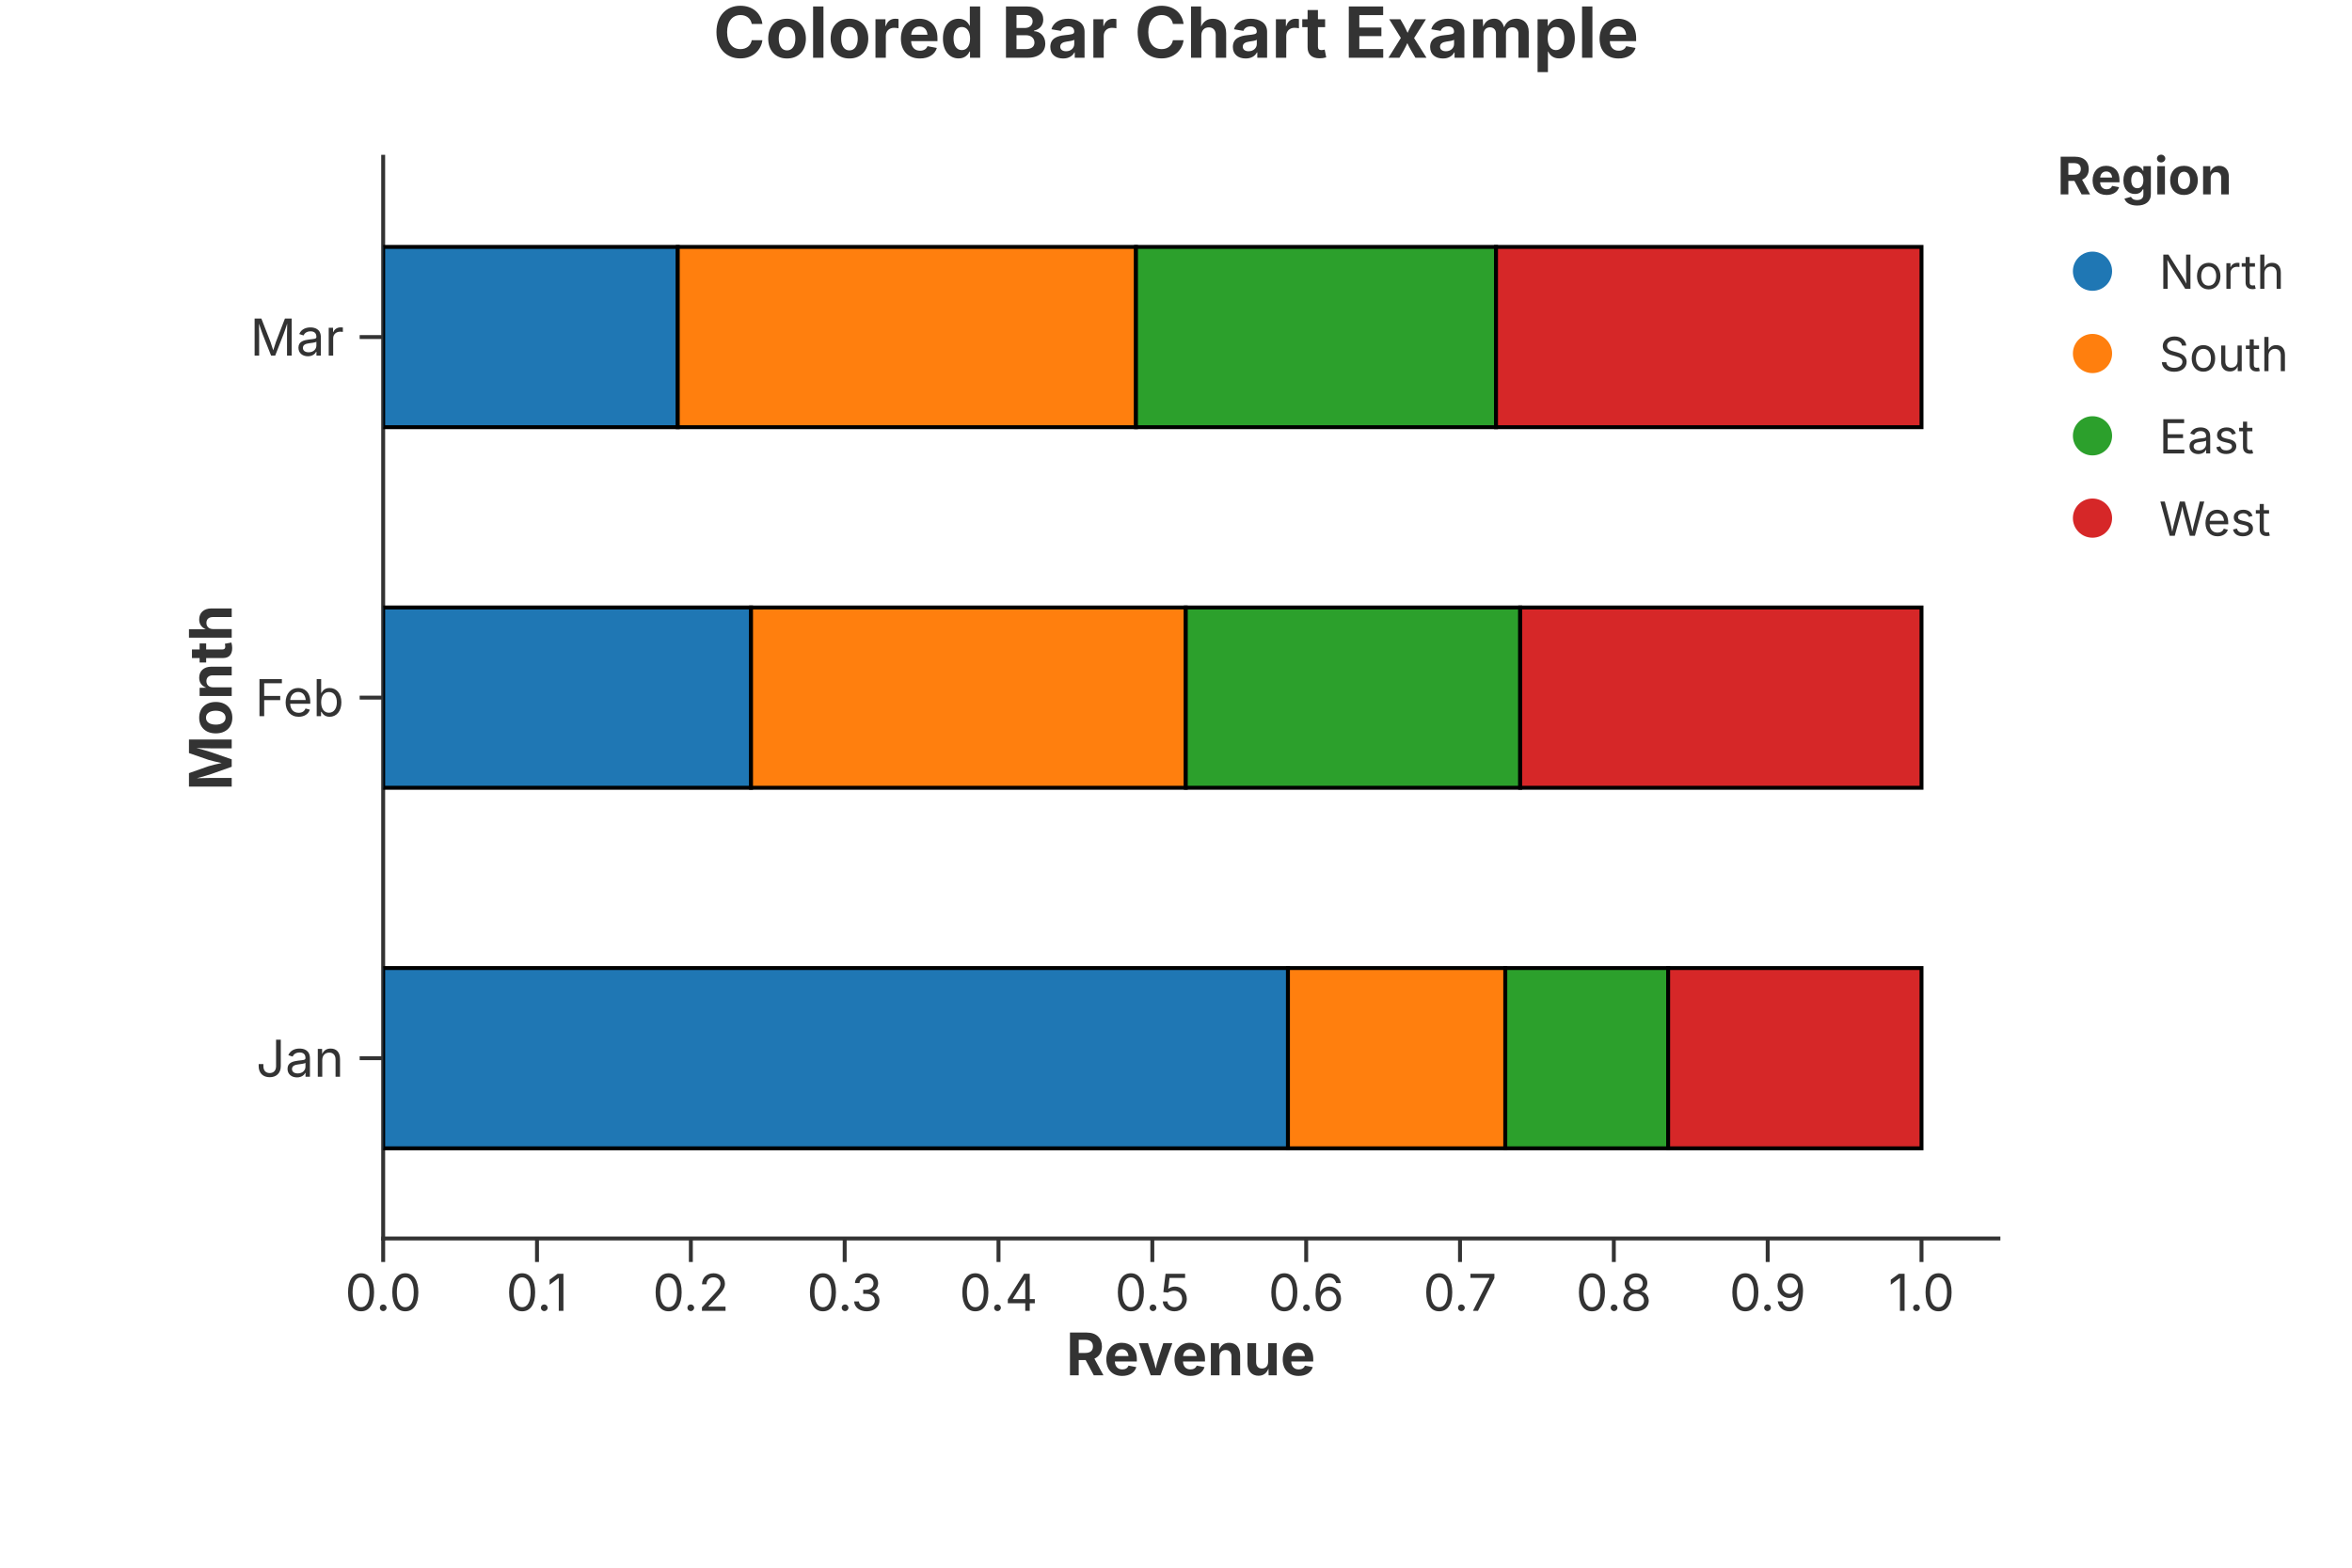
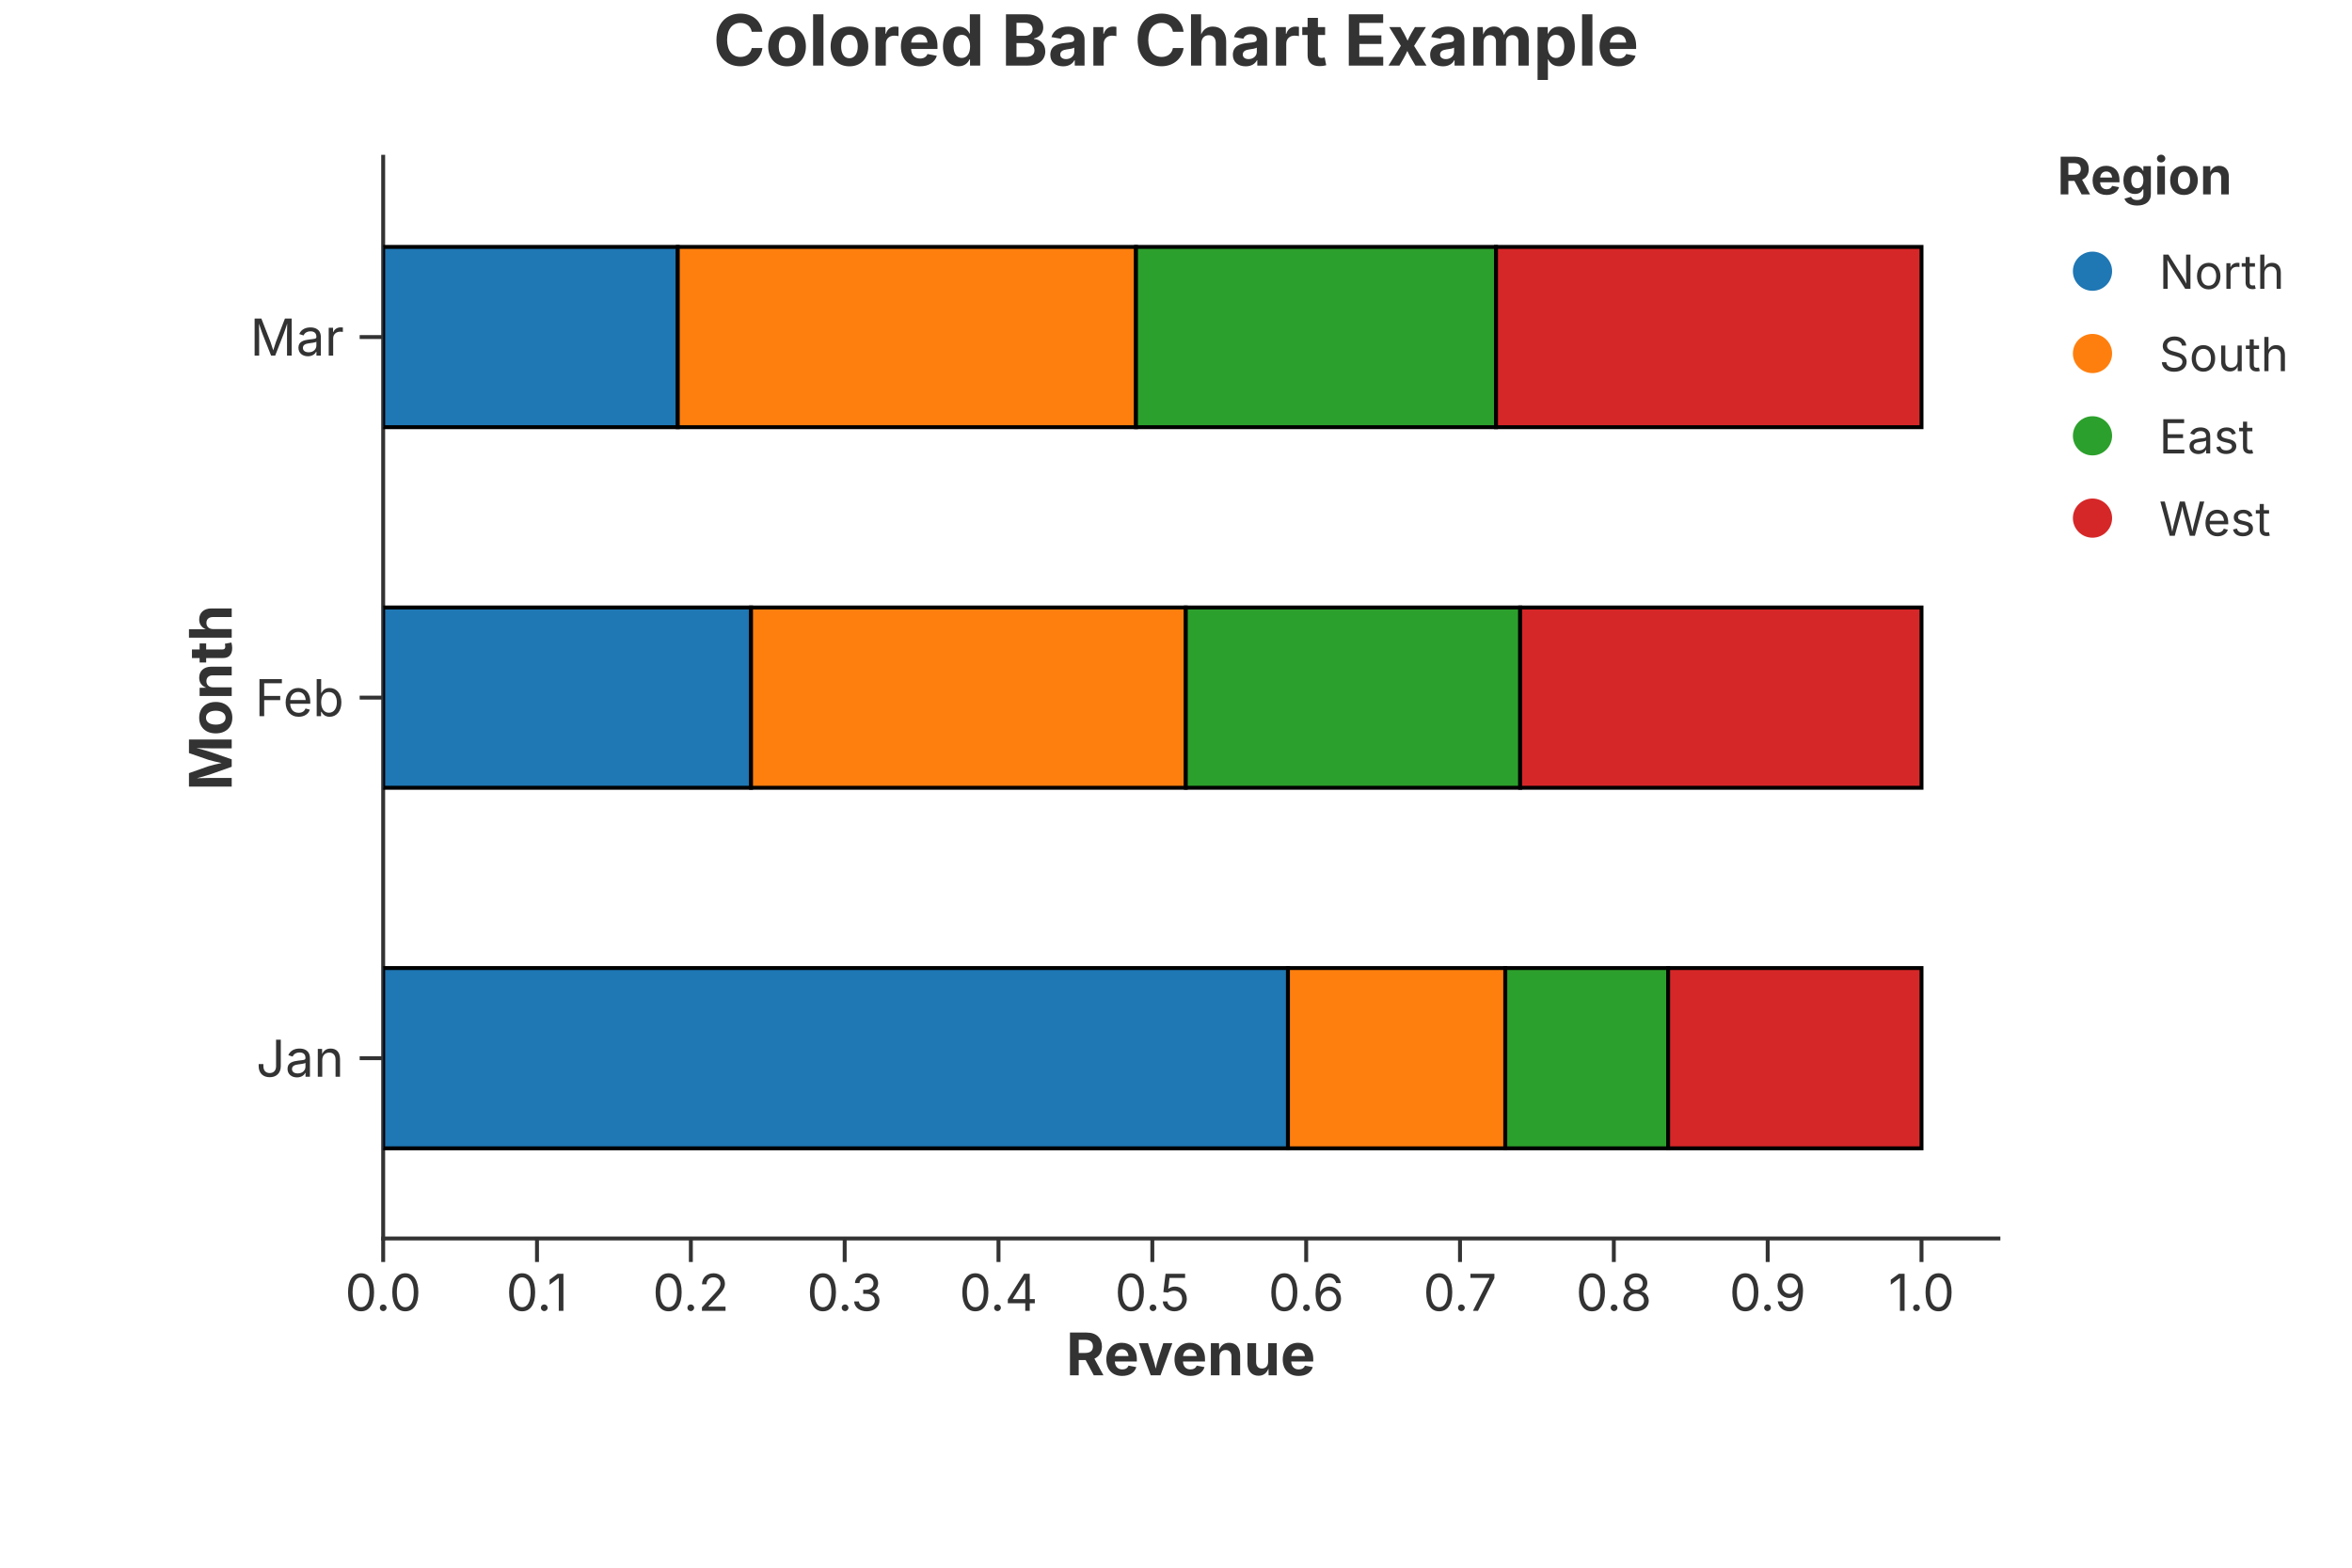
<svg xmlns="http://www.w3.org/2000/svg" width="600" height="400" viewBox="0 0 600 400">
  <rect width="100%" height="100%" fill="rgba(255,255,255,1.000)" />
-   <text x="300.00" y="8.00" text-anchor="middle" dominant-baseline="middle" font-family="Inter, -apple-system, BlinkMacSystemFont, 'Segoe UI', Roboto, Helvetica, Arial, 'PingFang SC', 'Microsoft YaHei', Ubuntu, Cantarell, 'Noto Sans', sans-serif" font-size="18" fill="rgba(51,51,51,1.000)" font-weight="bold">Colored Bar Chart Example</text>
+   <text x="300.00" y="10.00" text-anchor="middle" dominant-baseline="middle" font-family="Inter, -apple-system, BlinkMacSystemFont, 'Segoe UI', Roboto, Helvetica, Arial, 'PingFang SC', 'Microsoft YaHei', Ubuntu, Cantarell, 'Noto Sans', sans-serif" font-size="18" fill="rgba(51,51,51,1.000)" font-weight="bold">Colored Bar Chart Example</text>
  <line x1="97.75" y1="316.00" x2="509.80" y2="316.00" stroke="rgba(51,51,51,1.000)" stroke-width="1" stroke-linecap="square" />
  <line x1="97.75" y1="316.00" x2="97.75" y2="322.00" stroke="rgba(51,51,51,1.000)" stroke-width="1.0" />
  <text x="97.75" y="325.00" font-size="13" font-family="Inter, -apple-system, BlinkMacSystemFont, 'Segoe UI', Roboto, Helvetica, Arial, 'PingFang SC', 'Microsoft YaHei', Ubuntu, Cantarell, 'Noto Sans', sans-serif" fill="rgba(51,51,51,1.000)" text-anchor="middle" dominant-baseline="hanging">0.0</text>
  <line x1="136.99" y1="316.00" x2="136.99" y2="322.00" stroke="rgba(51,51,51,1.000)" stroke-width="1.0" />
  <text x="136.99" y="325.00" font-size="13" font-family="Inter, -apple-system, BlinkMacSystemFont, 'Segoe UI', Roboto, Helvetica, Arial, 'PingFang SC', 'Microsoft YaHei', Ubuntu, Cantarell, 'Noto Sans', sans-serif" fill="rgba(51,51,51,1.000)" text-anchor="middle" dominant-baseline="hanging">0.1</text>
  <line x1="176.24" y1="316.00" x2="176.24" y2="322.00" stroke="rgba(51,51,51,1.000)" stroke-width="1.0" />
  <text x="176.24" y="325.00" font-size="13" font-family="Inter, -apple-system, BlinkMacSystemFont, 'Segoe UI', Roboto, Helvetica, Arial, 'PingFang SC', 'Microsoft YaHei', Ubuntu, Cantarell, 'Noto Sans', sans-serif" fill="rgba(51,51,51,1.000)" text-anchor="middle" dominant-baseline="hanging">0.2</text>
  <line x1="215.48" y1="316.00" x2="215.48" y2="322.00" stroke="rgba(51,51,51,1.000)" stroke-width="1.0" />
  <text x="215.48" y="325.00" font-size="13" font-family="Inter, -apple-system, BlinkMacSystemFont, 'Segoe UI', Roboto, Helvetica, Arial, 'PingFang SC', 'Microsoft YaHei', Ubuntu, Cantarell, 'Noto Sans', sans-serif" fill="rgba(51,51,51,1.000)" text-anchor="middle" dominant-baseline="hanging">0.3</text>
  <line x1="254.72" y1="316.00" x2="254.72" y2="322.00" stroke="rgba(51,51,51,1.000)" stroke-width="1.0" />
  <text x="254.72" y="325.00" font-size="13" font-family="Inter, -apple-system, BlinkMacSystemFont, 'Segoe UI', Roboto, Helvetica, Arial, 'PingFang SC', 'Microsoft YaHei', Ubuntu, Cantarell, 'Noto Sans', sans-serif" fill="rgba(51,51,51,1.000)" text-anchor="middle" dominant-baseline="hanging">0.4</text>
  <line x1="293.96" y1="316.00" x2="293.96" y2="322.00" stroke="rgba(51,51,51,1.000)" stroke-width="1.0" />
  <text x="293.96" y="325.00" font-size="13" font-family="Inter, -apple-system, BlinkMacSystemFont, 'Segoe UI', Roboto, Helvetica, Arial, 'PingFang SC', 'Microsoft YaHei', Ubuntu, Cantarell, 'Noto Sans', sans-serif" fill="rgba(51,51,51,1.000)" text-anchor="middle" dominant-baseline="hanging">0.5</text>
  <line x1="333.21" y1="316.00" x2="333.21" y2="322.00" stroke="rgba(51,51,51,1.000)" stroke-width="1.0" />
  <text x="333.21" y="325.00" font-size="13" font-family="Inter, -apple-system, BlinkMacSystemFont, 'Segoe UI', Roboto, Helvetica, Arial, 'PingFang SC', 'Microsoft YaHei', Ubuntu, Cantarell, 'Noto Sans', sans-serif" fill="rgba(51,51,51,1.000)" text-anchor="middle" dominant-baseline="hanging">0.6</text>
  <line x1="372.45" y1="316.00" x2="372.45" y2="322.00" stroke="rgba(51,51,51,1.000)" stroke-width="1.0" />
  <text x="372.45" y="325.00" font-size="13" font-family="Inter, -apple-system, BlinkMacSystemFont, 'Segoe UI', Roboto, Helvetica, Arial, 'PingFang SC', 'Microsoft YaHei', Ubuntu, Cantarell, 'Noto Sans', sans-serif" fill="rgba(51,51,51,1.000)" text-anchor="middle" dominant-baseline="hanging">0.7</text>
  <line x1="411.69" y1="316.00" x2="411.69" y2="322.00" stroke="rgba(51,51,51,1.000)" stroke-width="1.0" />
  <text x="411.69" y="325.00" font-size="13" font-family="Inter, -apple-system, BlinkMacSystemFont, 'Segoe UI', Roboto, Helvetica, Arial, 'PingFang SC', 'Microsoft YaHei', Ubuntu, Cantarell, 'Noto Sans', sans-serif" fill="rgba(51,51,51,1.000)" text-anchor="middle" dominant-baseline="hanging">0.8</text>
  <line x1="450.94" y1="316.00" x2="450.94" y2="322.00" stroke="rgba(51,51,51,1.000)" stroke-width="1.0" />
  <text x="450.94" y="325.00" font-size="13" font-family="Inter, -apple-system, BlinkMacSystemFont, 'Segoe UI', Roboto, Helvetica, Arial, 'PingFang SC', 'Microsoft YaHei', Ubuntu, Cantarell, 'Noto Sans', sans-serif" fill="rgba(51,51,51,1.000)" text-anchor="middle" dominant-baseline="hanging">0.9</text>
  <line x1="490.18" y1="316.00" x2="490.18" y2="322.00" stroke="rgba(51,51,51,1.000)" stroke-width="1.0" />
  <text x="490.18" y="325.00" font-size="13" font-family="Inter, -apple-system, BlinkMacSystemFont, 'Segoe UI', Roboto, Helvetica, Arial, 'PingFang SC', 'Microsoft YaHei', Ubuntu, Cantarell, 'Noto Sans', sans-serif" fill="rgba(51,51,51,1.000)" text-anchor="middle" dominant-baseline="hanging">1.0</text>
  <text x="303.77" y="340.00" text-anchor="middle" font-size="15" font-family="Inter, -apple-system, BlinkMacSystemFont, 'Segoe UI', Roboto, Helvetica, Arial, 'PingFang SC', 'Microsoft YaHei', Ubuntu, Cantarell, 'Noto Sans', sans-serif" fill="rgba(51,51,51,1.000)" font-weight="bold" dominant-baseline="hanging">Revenue</text>
  <line x1="97.75" y1="40.00" x2="97.75" y2="316.00" stroke="rgba(51,51,51,1.000)" stroke-width="1" stroke-linecap="square" />
  <line x1="97.75" y1="270.00" x2="91.75" y2="270.00" stroke="rgba(51,51,51,1.000)" stroke-width="1.0" />
  <text x="87.75" y="270.00" font-size="13" font-family="Inter, -apple-system, BlinkMacSystemFont, 'Segoe UI', Roboto, Helvetica, Arial, 'PingFang SC', 'Microsoft YaHei', Ubuntu, Cantarell, 'Noto Sans', sans-serif" fill="rgba(51,51,51,1.000)" text-anchor="end" dominant-baseline="central">Jan</text>
  <line x1="97.75" y1="178.00" x2="91.75" y2="178.00" stroke="rgba(51,51,51,1.000)" stroke-width="1.0" />
  <text x="87.75" y="178.00" font-size="13" font-family="Inter, -apple-system, BlinkMacSystemFont, 'Segoe UI', Roboto, Helvetica, Arial, 'PingFang SC', 'Microsoft YaHei', Ubuntu, Cantarell, 'Noto Sans', sans-serif" fill="rgba(51,51,51,1.000)" text-anchor="end" dominant-baseline="central">Feb</text>
  <line x1="97.75" y1="86.00" x2="91.75" y2="86.00" stroke="rgba(51,51,51,1.000)" stroke-width="1.0" />
  <text x="87.75" y="86.00" font-size="13" font-family="Inter, -apple-system, BlinkMacSystemFont, 'Segoe UI', Roboto, Helvetica, Arial, 'PingFang SC', 'Microsoft YaHei', Ubuntu, Cantarell, 'Noto Sans', sans-serif" fill="rgba(51,51,51,1.000)" text-anchor="end" dominant-baseline="central">Mar</text>
  <text x="53.50" y="178.00" text-anchor="middle" font-size="15" font-family="Inter, -apple-system, BlinkMacSystemFont, 'Segoe UI', Roboto, Helvetica, Arial, 'PingFang SC', 'Microsoft YaHei', Ubuntu, Cantarell, 'Noto Sans', sans-serif" fill="rgba(51,51,51,1.000)" font-weight="bold" transform="rotate(-90, 53.50, 178.00)" dominant-baseline="middle">Month</text>
  <defs>
    <clipPath id="plot-clip-area">
      <rect x="97.750" y="40.000" width="412.050" height="276.000" />
    </clipPath>
  </defs>
  <polygon points="97.750,293.000 328.563,293.000 328.563,247.000 97.750,247.000" fill="rgba(31,119,180,1.000)" stroke="rgba(0,0,0,1.000)" stroke-width="1.000" fill-opacity="1.000" stroke-opacity="1.000" clip-path="url(#plot-clip-area)" />
  <polygon points="97.750,201.000 191.592,201.000 191.592,155.000 97.750,155.000" fill="rgba(31,119,180,1.000)" stroke="rgba(0,0,0,1.000)" stroke-width="1.000" fill-opacity="1.000" stroke-opacity="1.000" clip-path="url(#plot-clip-area)" />
  <polygon points="97.750,109.000 172.896,109.000 172.896,63.000 97.750,63.000" fill="rgba(31,119,180,1.000)" stroke="rgba(0,0,0,1.000)" stroke-width="1.000" fill-opacity="1.000" stroke-opacity="1.000" clip-path="url(#plot-clip-area)" />
  <polygon points="328.563,293.000 384.005,293.000 384.005,247.000 328.563,247.000" fill="rgba(255,127,14,1.000)" stroke="rgba(0,0,0,1.000)" stroke-width="1.000" fill-opacity="1.000" stroke-opacity="1.000" clip-path="url(#plot-clip-area)" />
  <polygon points="191.592,201.000 302.495,201.000 302.495,155.000 191.592,155.000" fill="rgba(255,127,14,1.000)" stroke="rgba(0,0,0,1.000)" stroke-width="1.000" fill-opacity="1.000" stroke-opacity="1.000" clip-path="url(#plot-clip-area)" />
  <polygon points="172.896,109.000 289.790,109.000 289.790,63.000 172.896,63.000" fill="rgba(255,127,14,1.000)" stroke="rgba(0,0,0,1.000)" stroke-width="1.000" fill-opacity="1.000" stroke-opacity="1.000" clip-path="url(#plot-clip-area)" />
  <polygon points="384.005,293.000 425.551,293.000 425.551,247.000 384.005,247.000" fill="rgba(44,160,44,1.000)" stroke="rgba(0,0,0,1.000)" stroke-width="1.000" fill-opacity="1.000" stroke-opacity="1.000" clip-path="url(#plot-clip-area)" />
  <polygon points="302.495,201.000 387.806,201.000 387.806,155.000 302.495,155.000" fill="rgba(44,160,44,1.000)" stroke="rgba(0,0,0,1.000)" stroke-width="1.000" fill-opacity="1.000" stroke-opacity="1.000" clip-path="url(#plot-clip-area)" />
  <polygon points="289.790,109.000 381.634,109.000 381.634,63.000 289.790,63.000" fill="rgba(44,160,44,1.000)" stroke="rgba(0,0,0,1.000)" stroke-width="1.000" fill-opacity="1.000" stroke-opacity="1.000" clip-path="url(#plot-clip-area)" />
  <polygon points="425.551,293.000 490.179,293.000 490.179,247.000 425.551,247.000" fill="rgba(214,39,40,1.000)" stroke="rgba(0,0,0,1.000)" stroke-width="1.000" fill-opacity="1.000" stroke-opacity="1.000" clip-path="url(#plot-clip-area)" />
  <polygon points="387.806,201.000 490.179,201.000 490.179,155.000 387.806,155.000" fill="rgba(214,39,40,1.000)" stroke="rgba(0,0,0,1.000)" stroke-width="1.000" fill-opacity="1.000" stroke-opacity="1.000" clip-path="url(#plot-clip-area)" />
  <polygon points="381.634,109.000 490.179,109.000 490.179,63.000 381.634,63.000" fill="rgba(214,39,40,1.000)" stroke="rgba(0,0,0,1.000)" stroke-width="1.000" fill-opacity="1.000" stroke-opacity="1.000" clip-path="url(#plot-clip-area)" />
  <text x="524.800" y="49.600" font-size="13.2" font-family="Inter, -apple-system, BlinkMacSystemFont, 'Segoe UI', Roboto, Helvetica, Arial, 'PingFang SC', 'Microsoft YaHei', Ubuntu, Cantarell, 'Noto Sans', sans-serif" fill="rgba(51,51,51,1.000)" fill-opacity="1.000" text-anchor="start" font-weight="bold">Region</text>
  <circle cx="533.800" cy="69.200" r="5.000" fill="rgba(31,119,180,1.000)" stroke="none" stroke-width="0.000" fill-opacity="1.000" stroke-opacity="1.000" />
  <text x="550.800" y="73.700" font-size="12.0" font-family="Inter, -apple-system, BlinkMacSystemFont, 'Segoe UI', Roboto, Helvetica, Arial, 'PingFang SC', 'Microsoft YaHei', Ubuntu, Cantarell, 'Noto Sans', sans-serif" fill="rgba(51,51,51,1.000)" fill-opacity="1.000" text-anchor="start" font-weight="normal">North</text>
  <circle cx="533.800" cy="90.200" r="5.000" fill="rgba(255,127,14,1.000)" stroke="none" stroke-width="0.000" fill-opacity="1.000" stroke-opacity="1.000" />
  <text x="550.800" y="94.700" font-size="12.0" font-family="Inter, -apple-system, BlinkMacSystemFont, 'Segoe UI', Roboto, Helvetica, Arial, 'PingFang SC', 'Microsoft YaHei', Ubuntu, Cantarell, 'Noto Sans', sans-serif" fill="rgba(51,51,51,1.000)" fill-opacity="1.000" text-anchor="start" font-weight="normal">South</text>
  <circle cx="533.800" cy="111.200" r="5.000" fill="rgba(44,160,44,1.000)" stroke="none" stroke-width="0.000" fill-opacity="1.000" stroke-opacity="1.000" />
  <text x="550.800" y="115.700" font-size="12.0" font-family="Inter, -apple-system, BlinkMacSystemFont, 'Segoe UI', Roboto, Helvetica, Arial, 'PingFang SC', 'Microsoft YaHei', Ubuntu, Cantarell, 'Noto Sans', sans-serif" fill="rgba(51,51,51,1.000)" fill-opacity="1.000" text-anchor="start" font-weight="normal">East</text>
  <circle cx="533.800" cy="132.200" r="5.000" fill="rgba(214,39,40,1.000)" stroke="none" stroke-width="0.000" fill-opacity="1.000" stroke-opacity="1.000" />
  <text x="550.800" y="136.700" font-size="12.0" font-family="Inter, -apple-system, BlinkMacSystemFont, 'Segoe UI', Roboto, Helvetica, Arial, 'PingFang SC', 'Microsoft YaHei', Ubuntu, Cantarell, 'Noto Sans', sans-serif" fill="rgba(51,51,51,1.000)" fill-opacity="1.000" text-anchor="start" font-weight="normal">West</text>
</svg>
